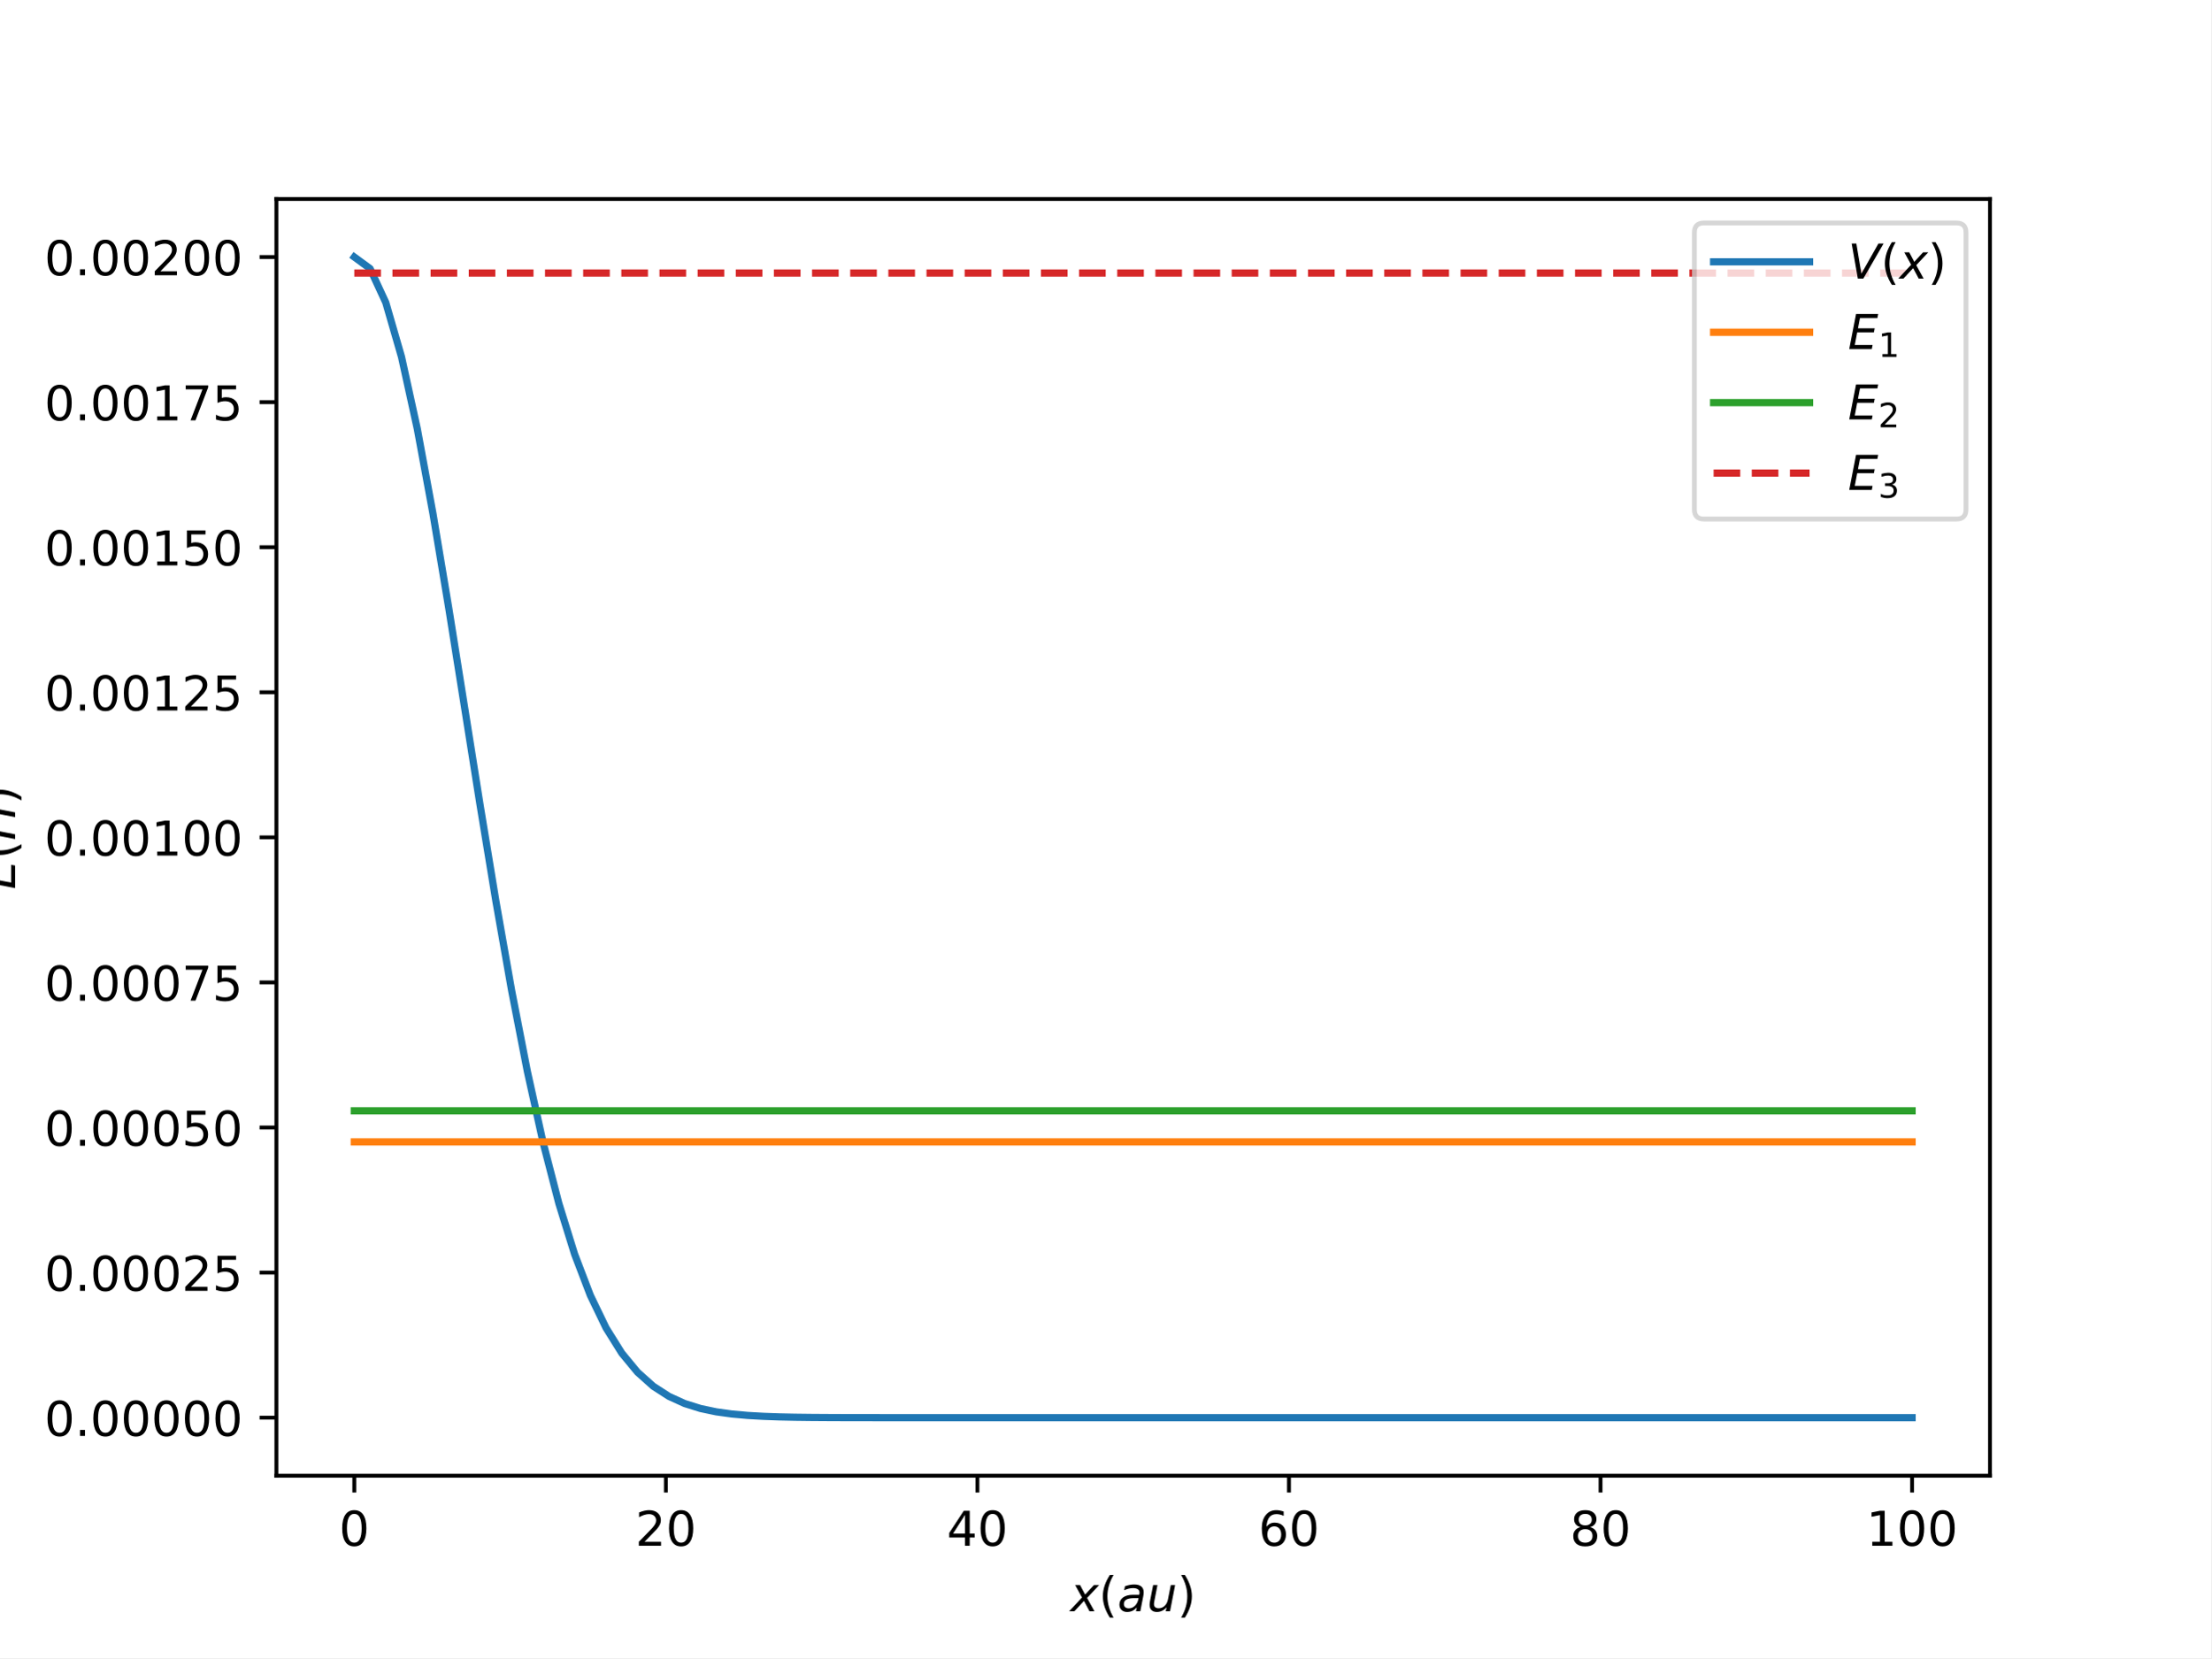
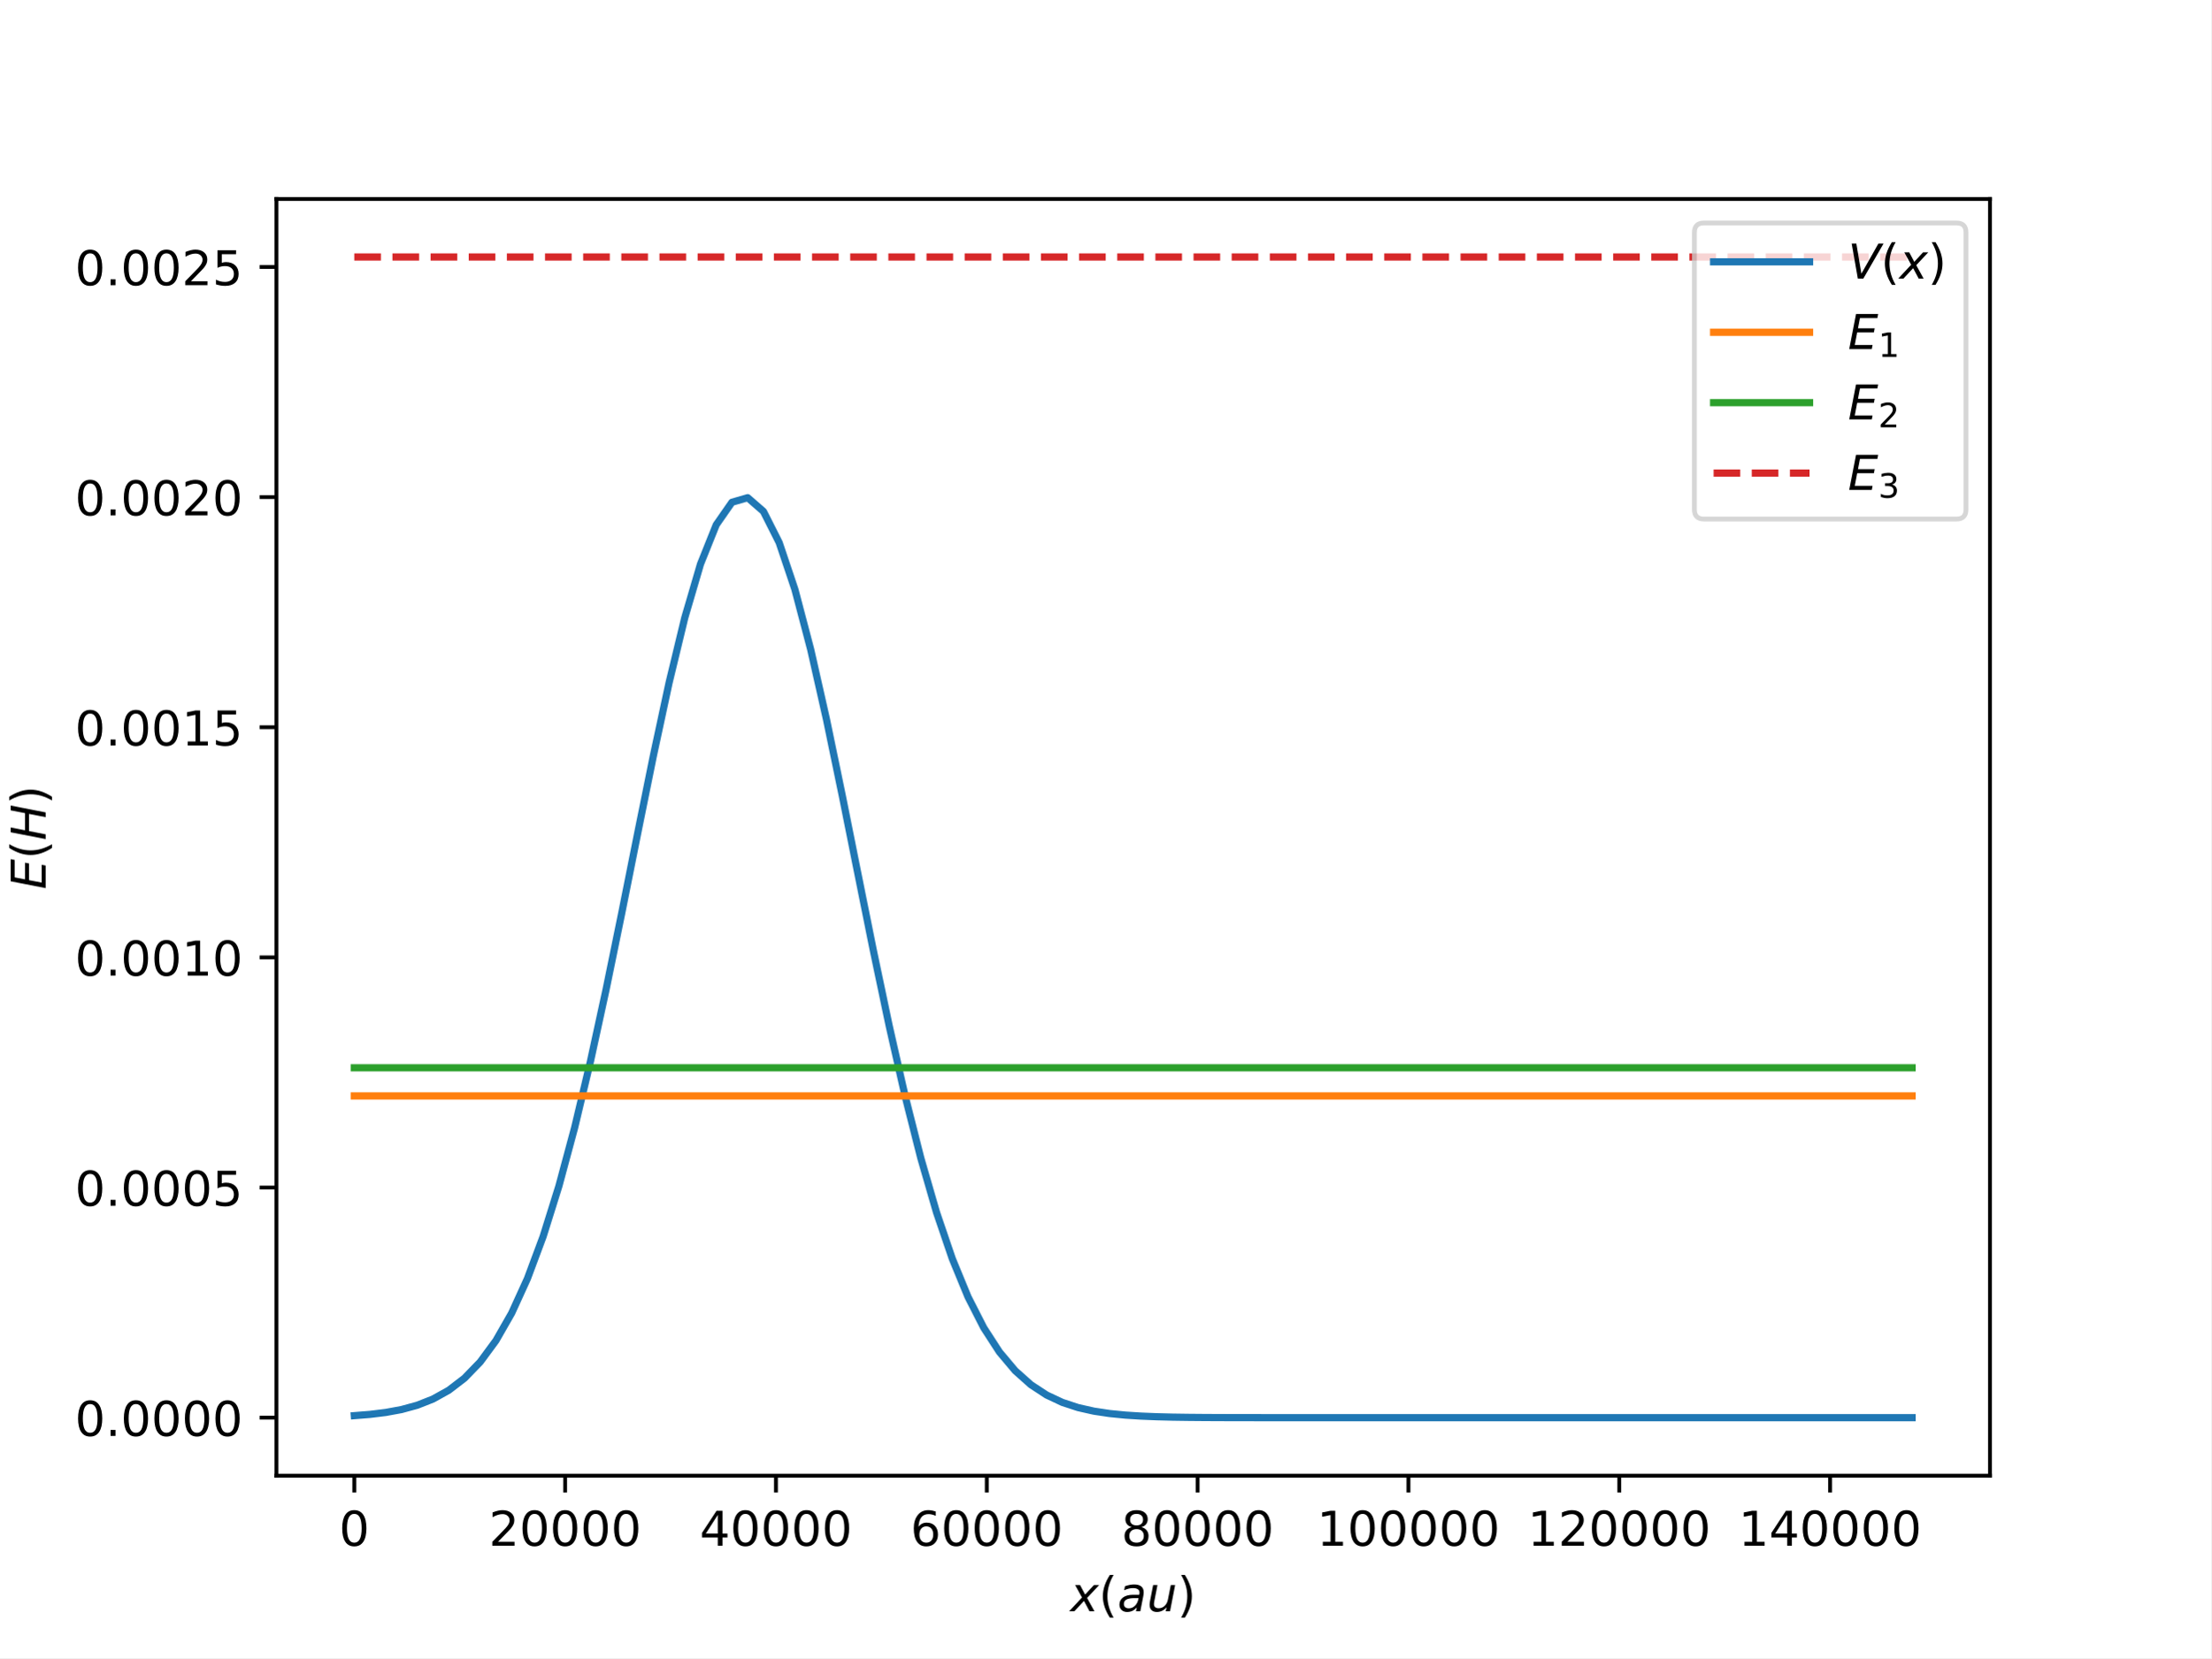
<svg xmlns="http://www.w3.org/2000/svg" xmlns:xlink="http://www.w3.org/1999/xlink" height="345.6pt" version="1.1" viewBox="0 0 460.8 345.6" width="460.8pt">
  <defs>
    <style type="text/css">
*{stroke-linecap:butt;stroke-linejoin:round;}
  </style>
  </defs>
  <g id="figure_1">
    <g id="patch_1">
      <path d="M 0 345.6  L 460.8 345.6  L 460.8 0  L 0 0  z " style="fill:#ffffff;" />
    </g>
    <g id="axes_1">
      <g id="patch_2">
        <path d="M 57.6 307.584  L 414.72 307.584  L 414.72 41.472  L 57.6 41.472  z " style="fill:#ffffff;" />
      </g>
      <g id="matplotlib.axis_1">
        <g id="xtick_1">
          <g id="line2d_1">
            <defs>
-               <path d="M 0 0  L 0 3.5  " id="mf075d18cb6" style="stroke:#000000;stroke-width:0.8;" />
-             </defs>
-             <g>
-               <use style="stroke:#000000;stroke-width:0.8;" x="73.833" xlink:href="#mf075d18cb6" y="307.584" />
+               <path d="M 0 0  L 0 3.5  " id="m28161a7a58" style="stroke:#000000;stroke-width:0.8;" />
+             </defs>
+             <g>
+               <use style="stroke:#000000;stroke-width:0.8;" x="73.833" xlink:href="#m28161a7a58" y="307.584" />
            </g>
          </g>
          <g id="text_1">
            <defs>
              <path d="M 31.781 66.406  Q 24.172 66.406 20.328 58.906  Q 16.5 51.422 16.5 36.375  Q 16.5 21.391 20.328 13.891  Q 24.172 6.391 31.781 6.391  Q 39.453 6.391 43.281 13.891  Q 47.125 21.391 47.125 36.375  Q 47.125 51.422 43.281 58.906  Q 39.453 66.406 31.781 66.406  z M 31.781 74.219  Q 44.047 74.219 50.516 64.516  Q 56.984 54.828 56.984 36.375  Q 56.984 17.969 50.516 8.266  Q 44.047 -1.422 31.781 -1.422  Q 19.531 -1.422 13.062 8.266  Q 6.594 17.969 6.594 36.375  Q 6.594 54.828 13.062 64.516  Q 19.531 74.219 31.781 74.219  z " id="DejaVuSans-48" />
            </defs>
            <g transform="translate(70.65148 322.1824)scale(0.1 -0.1)">
              <use xlink:href="#DejaVuSans-48" />
            </g>
          </g>
        </g>
        <g id="xtick_2">
          <g id="line2d_2">
            <g>
-               <use style="stroke:#000000;stroke-width:0.8;" x="138.764" xlink:href="#mf075d18cb6" y="307.584" />
+               <use style="stroke:#000000;stroke-width:0.8;" x="117.771" xlink:href="#m28161a7a58" y="307.584" />
            </g>
          </g>
          <g id="text_2">
            <defs>
              <path d="M 19.188 8.297  L 53.609 8.297  L 53.609 0  L 7.328 0  L 7.328 8.297  Q 12.938 14.109 22.625 23.891  Q 32.328 33.688 34.812 36.531  Q 39.547 41.844 41.422 45.531  Q 43.312 49.219 43.312 52.781  Q 43.312 58.594 39.234 62.25  Q 35.156 65.922 28.609 65.922  Q 23.969 65.922 18.812 64.312  Q 13.672 62.703 7.812 59.422  L 7.812 69.391  Q 13.766 71.781 18.938 73  Q 24.125 74.219 28.422 74.219  Q 39.75 74.219 46.484 68.547  Q 53.219 62.891 53.219 53.422  Q 53.219 48.922 51.531 44.891  Q 49.859 40.875 45.406 35.406  Q 44.188 33.984 37.641 27.219  Q 31.109 20.453 19.188 8.297  z " id="DejaVuSans-50" />
            </defs>
-             <g transform="translate(132.4011 322.1824)scale(0.1 -0.1)">
+             <g transform="translate(101.865 322.1824)scale(0.1 -0.1)">
              <use xlink:href="#DejaVuSans-50" />
              <use x="63.623" xlink:href="#DejaVuSans-48" />
+               <use x="127.246" xlink:href="#DejaVuSans-48" />
+               <use x="190.869" xlink:href="#DejaVuSans-48" />
+               <use x="254.492" xlink:href="#DejaVuSans-48" />
            </g>
          </g>
        </g>
        <g id="xtick_3">
          <g id="line2d_3">
            <g>
-               <use style="stroke:#000000;stroke-width:0.8;" x="203.695" xlink:href="#mf075d18cb6" y="307.584" />
+               <use style="stroke:#000000;stroke-width:0.8;" x="161.71" xlink:href="#m28161a7a58" y="307.584" />
            </g>
          </g>
          <g id="text_3">
            <defs>
              <path d="M 37.797 64.312  L 12.891 25.391  L 37.797 25.391  z M 35.203 72.906  L 47.609 72.906  L 47.609 25.391  L 58.016 25.391  L 58.016 17.188  L 47.609 17.188  L 47.609 0  L 37.797 0  L 37.797 17.188  L 4.891 17.188  L 4.891 26.703  z " id="DejaVuSans-52" />
            </defs>
-             <g transform="translate(197.332 322.1824)scale(0.1 -0.1)">
+             <g transform="translate(145.8036 322.1824)scale(0.1 -0.1)">
              <use xlink:href="#DejaVuSans-52" />
              <use x="63.623" xlink:href="#DejaVuSans-48" />
+               <use x="127.246" xlink:href="#DejaVuSans-48" />
+               <use x="190.869" xlink:href="#DejaVuSans-48" />
+               <use x="254.492" xlink:href="#DejaVuSans-48" />
            </g>
          </g>
        </g>
        <g id="xtick_4">
          <g id="line2d_4">
            <g>
-               <use style="stroke:#000000;stroke-width:0.8;" x="268.625" xlink:href="#mf075d18cb6" y="307.584" />
+               <use style="stroke:#000000;stroke-width:0.8;" x="205.648" xlink:href="#m28161a7a58" y="307.584" />
            </g>
          </g>
          <g id="text_4">
            <defs>
              <path d="M 33.016 40.375  Q 26.375 40.375 22.484 35.828  Q 18.609 31.297 18.609 23.391  Q 18.609 15.531 22.484 10.953  Q 26.375 6.391 33.016 6.391  Q 39.656 6.391 43.531 10.953  Q 47.406 15.531 47.406 23.391  Q 47.406 31.297 43.531 35.828  Q 39.656 40.375 33.016 40.375  z M 52.594 71.297  L 52.594 62.312  Q 48.875 64.062 45.094 64.984  Q 41.312 65.922 37.594 65.922  Q 27.828 65.922 22.672 59.328  Q 17.531 52.734 16.797 39.406  Q 19.672 43.656 24.016 45.922  Q 28.375 48.188 33.594 48.188  Q 44.578 48.188 50.953 41.516  Q 57.328 34.859 57.328 23.391  Q 57.328 12.156 50.688 5.359  Q 44.047 -1.422 33.016 -1.422  Q 20.359 -1.422 13.672 8.266  Q 6.984 17.969 6.984 36.375  Q 6.984 53.656 15.188 63.938  Q 23.391 74.219 37.203 74.219  Q 40.922 74.219 44.703 73.484  Q 48.484 72.75 52.594 71.297  z " id="DejaVuSans-54" />
            </defs>
-             <g transform="translate(262.263 322.1824)scale(0.1 -0.1)">
+             <g transform="translate(189.7422 322.1824)scale(0.1 -0.1)">
              <use xlink:href="#DejaVuSans-54" />
              <use x="63.623" xlink:href="#DejaVuSans-48" />
+               <use x="127.246" xlink:href="#DejaVuSans-48" />
+               <use x="190.869" xlink:href="#DejaVuSans-48" />
+               <use x="254.492" xlink:href="#DejaVuSans-48" />
            </g>
          </g>
        </g>
        <g id="xtick_5">
          <g id="line2d_5">
            <g>
-               <use style="stroke:#000000;stroke-width:0.8;" x="333.556" xlink:href="#mf075d18cb6" y="307.584" />
+               <use style="stroke:#000000;stroke-width:0.8;" x="249.587" xlink:href="#m28161a7a58" y="307.584" />
            </g>
          </g>
          <g id="text_5">
            <defs>
              <path d="M 31.781 34.625  Q 24.75 34.625 20.719 30.859  Q 16.703 27.094 16.703 20.516  Q 16.703 13.922 20.719 10.156  Q 24.75 6.391 31.781 6.391  Q 38.812 6.391 42.859 10.172  Q 46.922 13.969 46.922 20.516  Q 46.922 27.094 42.891 30.859  Q 38.875 34.625 31.781 34.625  z M 21.922 38.812  Q 15.578 40.375 12.031 44.719  Q 8.5 49.078 8.5 55.328  Q 8.5 64.062 14.719 69.141  Q 20.953 74.219 31.781 74.219  Q 42.672 74.219 48.875 69.141  Q 55.078 64.062 55.078 55.328  Q 55.078 49.078 51.531 44.719  Q 48 40.375 41.703 38.812  Q 48.828 37.156 52.797 32.312  Q 56.781 27.484 56.781 20.516  Q 56.781 9.906 50.312 4.234  Q 43.844 -1.422 31.781 -1.422  Q 19.734 -1.422 13.25 4.234  Q 6.781 9.906 6.781 20.516  Q 6.781 27.484 10.781 32.312  Q 14.797 37.156 21.922 38.812  z M 18.312 54.391  Q 18.312 48.734 21.844 45.562  Q 25.391 42.391 31.781 42.391  Q 38.141 42.391 41.719 45.562  Q 45.312 48.734 45.312 54.391  Q 45.312 60.062 41.719 63.234  Q 38.141 66.406 31.781 66.406  Q 25.391 66.406 21.844 63.234  Q 18.312 60.062 18.312 54.391  z " id="DejaVuSans-56" />
            </defs>
-             <g transform="translate(327.1939 322.1824)scale(0.1 -0.1)">
+             <g transform="translate(233.6807 322.1824)scale(0.1 -0.1)">
              <use xlink:href="#DejaVuSans-56" />
              <use x="63.623" xlink:href="#DejaVuSans-48" />
+               <use x="127.246" xlink:href="#DejaVuSans-48" />
+               <use x="190.869" xlink:href="#DejaVuSans-48" />
+               <use x="254.492" xlink:href="#DejaVuSans-48" />
            </g>
          </g>
        </g>
        <g id="xtick_6">
          <g id="line2d_6">
            <g>
-               <use style="stroke:#000000;stroke-width:0.8;" x="398.487" xlink:href="#mf075d18cb6" y="307.584" />
+               <use style="stroke:#000000;stroke-width:0.8;" x="293.526" xlink:href="#m28161a7a58" y="307.584" />
            </g>
          </g>
          <g id="text_6">
            <defs>
              <path d="M 12.406 8.297  L 28.516 8.297  L 28.516 63.922  L 10.984 60.406  L 10.984 69.391  L 28.422 72.906  L 38.281 72.906  L 38.281 8.297  L 54.391 8.297  L 54.391 0  L 12.406 0  z " id="DejaVuSans-49" />
            </defs>
-             <g transform="translate(388.9435 322.1824)scale(0.1 -0.1)">
+             <g transform="translate(274.438 322.1824)scale(0.1 -0.1)">
              <use xlink:href="#DejaVuSans-49" />
              <use x="63.623" xlink:href="#DejaVuSans-48" />
              <use x="127.246" xlink:href="#DejaVuSans-48" />
-             </g>
-           </g>
-         </g>
-         <g id="text_7">
+               <use x="190.869" xlink:href="#DejaVuSans-48" />
+               <use x="254.492" xlink:href="#DejaVuSans-48" />
+               <use x="318.115" xlink:href="#DejaVuSans-48" />
+             </g>
+           </g>
+         </g>
+         <g id="xtick_7">
+           <g id="line2d_7">
+             <g>
+               <use style="stroke:#000000;stroke-width:0.8;" x="337.464" xlink:href="#m28161a7a58" y="307.584" />
+             </g>
+           </g>
+           <g id="text_7">
+             <g transform="translate(318.3766 322.1824)scale(0.1 -0.1)">
+               <use xlink:href="#DejaVuSans-49" />
+               <use x="63.623" xlink:href="#DejaVuSans-50" />
+               <use x="127.246" xlink:href="#DejaVuSans-48" />
+               <use x="190.869" xlink:href="#DejaVuSans-48" />
+               <use x="254.492" xlink:href="#DejaVuSans-48" />
+               <use x="318.115" xlink:href="#DejaVuSans-48" />
+             </g>
+           </g>
+         </g>
+         <g id="xtick_8">
+           <g id="line2d_8">
+             <g>
+               <use style="stroke:#000000;stroke-width:0.8;" x="381.403" xlink:href="#m28161a7a58" y="307.584" />
+             </g>
+           </g>
+           <g id="text_8">
+             <g transform="translate(362.3152 322.1824)scale(0.1 -0.1)">
+               <use xlink:href="#DejaVuSans-49" />
+               <use x="63.623" xlink:href="#DejaVuSans-52" />
+               <use x="127.246" xlink:href="#DejaVuSans-48" />
+               <use x="190.869" xlink:href="#DejaVuSans-48" />
+               <use x="254.492" xlink:href="#DejaVuSans-48" />
+               <use x="318.115" xlink:href="#DejaVuSans-48" />
+             </g>
+           </g>
+         </g>
+         <g id="text_9">
          <defs>
            <path d="M 60.016 54.688  L 34.906 27.875  L 50.297 0  L 39.984 0  L 28.422 21.688  L 8.297 0  L -2.594 0  L 24.312 28.812  L 10.016 54.688  L 20.312 54.688  L 30.812 34.906  L 49.125 54.688  z " id="DejaVuSans-Oblique-120" />
            <path d="M 31 75.875  Q 24.469 64.656 21.281 53.656  Q 18.109 42.672 18.109 31.391  Q 18.109 20.125 21.312 9.062  Q 24.516 -2 31 -13.188  L 23.188 -13.188  Q 15.875 -1.703 12.234 9.375  Q 8.594 20.453 8.594 31.391  Q 8.594 42.281 12.203 53.312  Q 15.828 64.359 23.188 75.875  z " id="DejaVuSans-40" />
            <path d="M 53.719 31.203  L 47.609 0  L 38.625 0  L 40.281 8.297  Q 36.328 3.422 31.266 1  Q 26.219 -1.422 20.016 -1.422  Q 13.031 -1.422 8.562 2.844  Q 4.109 7.125 4.109 13.812  Q 4.109 23.391 11.75 28.953  Q 19.391 34.516 32.812 34.516  L 45.312 34.516  L 45.797 36.922  Q 45.906 37.312 45.953 37.766  Q 46 38.234 46 39.203  Q 46 43.562 42.453 45.969  Q 38.922 48.391 32.516 48.391  Q 28.125 48.391 23.5 47.266  Q 18.891 46.141 14.016 43.891  L 15.578 52.203  Q 20.656 54.109 25.516 55.047  Q 30.375 56 34.906 56  Q 44.578 56 49.625 51.797  Q 54.688 47.609 54.688 39.594  Q 54.688 37.984 54.438 35.812  Q 54.203 33.641 53.719 31.203  z M 44 27.484  L 35.016 27.484  Q 23.969 27.484 18.672 24.531  Q 13.375 21.578 13.375 15.375  Q 13.375 11.078 16.078 8.641  Q 18.797 6.203 23.578 6.203  Q 30.906 6.203 36.375 11.453  Q 41.844 16.703 43.609 25.484  z " id="DejaVuSans-Oblique-97" />
            <path d="M 6.688 21.688  L 13.094 54.688  L 22.125 54.688  L 15.719 22.016  Q 15.234 19.625 15.016 17.922  Q 14.797 16.219 14.797 15.094  Q 14.797 10.938 17.328 8.656  Q 19.875 6.391 24.516 6.391  Q 31.734 6.391 37 11.266  Q 42.281 16.156 43.891 24.422  L 49.906 54.688  L 58.891 54.688  L 48.297 0  L 39.312 0  L 41.109 8.594  Q 37.312 3.812 32.062 1.188  Q 26.812 -1.422 20.906 -1.422  Q 13.719 -1.422 9.719 2.516  Q 5.719 6.453 5.719 13.484  Q 5.719 14.938 5.953 17.141  Q 6.203 19.344 6.688 21.688  z " id="DejaVuSans-Oblique-117" />
            <path d="M 8.016 75.875  L 15.828 75.875  Q 23.141 64.359 26.781 53.312  Q 30.422 42.281 30.422 31.391  Q 30.422 20.453 26.781 9.375  Q 23.141 -1.703 15.828 -13.188  L 8.016 -13.188  Q 14.5 -2 17.703 9.062  Q 20.906 20.125 20.906 31.391  Q 20.906 42.672 17.703 53.656  Q 14.5 64.656 8.016 75.875  z " id="DejaVuSans-41" />
          </defs>
          <g transform="translate(223.06 335.8606)scale(0.1 -0.1)">
            <use transform="translate(0 0.125)" xlink:href="#DejaVuSans-Oblique-120" />
            <use transform="translate(59.17969 0.125)" xlink:href="#DejaVuSans-40" />
            <use transform="translate(98.19336 0.125)" xlink:href="#DejaVuSans-Oblique-97" />
            <use transform="translate(159.4727 0.125)" xlink:href="#DejaVuSans-Oblique-117" />
            <use transform="translate(222.8516 0.125)" xlink:href="#DejaVuSans-41" />
          </g>
        </g>
      </g>
      <g id="matplotlib.axis_2">
        <g id="ytick_1">
-           <g id="line2d_7">
-             <defs>
-               <path d="M 0 0  L -3.5 0  " id="m83efb0ff81" style="stroke:#000000;stroke-width:0.8;" />
-             </defs>
-             <g>
-               <use style="stroke:#000000;stroke-width:0.8;" x="57.6" xlink:href="#m83efb0ff81" y="295.488" />
-             </g>
-           </g>
-           <g id="text_8">
+           <g id="line2d_9">
+             <defs>
+               <path d="M 0 0  L -3.5 0  " id="mcb2730745e" style="stroke:#000000;stroke-width:0.8;" />
+             </defs>
+             <g>
+               <use style="stroke:#000000;stroke-width:0.8;" x="57.6" xlink:href="#mcb2730745e" y="295.488" />
+             </g>
+           </g>
+           <g id="text_10">
            <defs>
              <path d="M 10.688 12.406  L 21 12.406  L 21 0  L 10.688 0  z " id="DejaVuSans-46" />
            </defs>
-             <g transform="translate(9.246875 299.2872)scale(0.1 -0.1)">
+             <g transform="translate(15.60938 299.2872)scale(0.1 -0.1)">
              <use xlink:href="#DejaVuSans-48" />
              <use x="63.623" xlink:href="#DejaVuSans-46" />
              <use x="95.41" xlink:href="#DejaVuSans-48" />
              <use x="159.033" xlink:href="#DejaVuSans-48" />
              <use x="222.656" xlink:href="#DejaVuSans-48" />
              <use x="286.279" xlink:href="#DejaVuSans-48" />
-               <use x="349.902" xlink:href="#DejaVuSans-48" />
            </g>
          </g>
        </g>
        <g id="ytick_2">
-           <g id="line2d_8">
-             <g>
-               <use style="stroke:#000000;stroke-width:0.8;" x="57.6" xlink:href="#m83efb0ff81" y="265.248" />
-             </g>
-           </g>
-           <g id="text_9">
+           <g id="line2d_10">
+             <g>
+               <use style="stroke:#000000;stroke-width:0.8;" x="57.6" xlink:href="#mcb2730745e" y="247.519" />
+             </g>
+           </g>
+           <g id="text_11">
            <defs>
              <path d="M 10.797 72.906  L 49.516 72.906  L 49.516 64.594  L 19.828 64.594  L 19.828 46.734  Q 21.969 47.469 24.109 47.828  Q 26.266 48.188 28.422 48.188  Q 40.625 48.188 47.75 41.5  Q 54.891 34.812 54.891 23.391  Q 54.891 11.625 47.562 5.094  Q 40.234 -1.422 26.906 -1.422  Q 22.312 -1.422 17.547 -0.641  Q 12.797 0.141 7.719 1.703  L 7.719 11.625  Q 12.109 9.234 16.797 8.062  Q 21.484 6.891 26.703 6.891  Q 35.156 6.891 40.078 11.328  Q 45.016 15.766 45.016 23.391  Q 45.016 31 40.078 35.438  Q 35.156 39.891 26.703 39.891  Q 22.75 39.891 18.812 39.016  Q 14.891 38.141 10.797 36.281  z " id="DejaVuSans-53" />
            </defs>
-             <g transform="translate(9.246875 269.0472)scale(0.1 -0.1)">
-               <use xlink:href="#DejaVuSans-48" />
-               <use x="63.623" xlink:href="#DejaVuSans-46" />
-               <use x="95.41" xlink:href="#DejaVuSans-48" />
-               <use x="159.033" xlink:href="#DejaVuSans-48" />
-               <use x="222.656" xlink:href="#DejaVuSans-48" />
-               <use x="286.279" xlink:href="#DejaVuSans-50" />
-               <use x="349.902" xlink:href="#DejaVuSans-53" />
-             </g>
-           </g>
-         </g>
-         <g id="ytick_3">
-           <g id="line2d_9">
-             <g>
-               <use style="stroke:#000000;stroke-width:0.8;" x="57.6" xlink:href="#m83efb0ff81" y="235.008" />
-             </g>
-           </g>
-           <g id="text_10">
-             <g transform="translate(9.246875 238.8072)scale(0.1 -0.1)">
+             <g transform="translate(15.60938 251.3177)scale(0.1 -0.1)">
              <use xlink:href="#DejaVuSans-48" />
              <use x="63.623" xlink:href="#DejaVuSans-46" />
              <use x="95.41" xlink:href="#DejaVuSans-48" />
              <use x="159.033" xlink:href="#DejaVuSans-48" />
              <use x="222.656" xlink:href="#DejaVuSans-48" />
              <use x="286.279" xlink:href="#DejaVuSans-53" />
-               <use x="349.902" xlink:href="#DejaVuSans-48" />
-             </g>
-           </g>
-         </g>
-         <g id="ytick_4">
-           <g id="line2d_10">
-             <g>
-               <use style="stroke:#000000;stroke-width:0.8;" x="57.6" xlink:href="#m83efb0ff81" y="204.768" />
-             </g>
-           </g>
-           <g id="text_11">
-             <defs>
-               <path d="M 8.203 72.906  L 55.078 72.906  L 55.078 68.703  L 28.609 0  L 18.312 0  L 43.219 64.594  L 8.203 64.594  z " id="DejaVuSans-55" />
-             </defs>
-             <g transform="translate(9.246875 208.5672)scale(0.1 -0.1)">
-               <use xlink:href="#DejaVuSans-48" />
-               <use x="63.623" xlink:href="#DejaVuSans-46" />
-               <use x="95.41" xlink:href="#DejaVuSans-48" />
-               <use x="159.033" xlink:href="#DejaVuSans-48" />
-               <use x="222.656" xlink:href="#DejaVuSans-48" />
-               <use x="286.279" xlink:href="#DejaVuSans-55" />
-               <use x="349.902" xlink:href="#DejaVuSans-53" />
-             </g>
-           </g>
-         </g>
-         <g id="ytick_5">
+             </g>
+           </g>
+         </g>
+         <g id="ytick_3">
          <g id="line2d_11">
            <g>
-               <use style="stroke:#000000;stroke-width:0.8;" x="57.6" xlink:href="#m83efb0ff81" y="174.528" />
+               <use style="stroke:#000000;stroke-width:0.8;" x="57.6" xlink:href="#mcb2730745e" y="199.549" />
            </g>
          </g>
          <g id="text_12">
-             <g transform="translate(9.246875 178.3272)scale(0.1 -0.1)">
+             <g transform="translate(15.60938 203.3483)scale(0.1 -0.1)">
              <use xlink:href="#DejaVuSans-48" />
              <use x="63.623" xlink:href="#DejaVuSans-46" />
              <use x="95.41" xlink:href="#DejaVuSans-48" />
              <use x="159.033" xlink:href="#DejaVuSans-48" />
              <use x="222.656" xlink:href="#DejaVuSans-49" />
              <use x="286.279" xlink:href="#DejaVuSans-48" />
-               <use x="349.902" xlink:href="#DejaVuSans-48" />
-             </g>
-           </g>
-         </g>
-         <g id="ytick_6">
+             </g>
+           </g>
+         </g>
+         <g id="ytick_4">
          <g id="line2d_12">
            <g>
-               <use style="stroke:#000000;stroke-width:0.8;" x="57.6" xlink:href="#m83efb0ff81" y="144.288" />
+               <use style="stroke:#000000;stroke-width:0.8;" x="57.6" xlink:href="#mcb2730745e" y="151.58" />
            </g>
          </g>
          <g id="text_13">
-             <g transform="translate(9.246875 148.0872)scale(0.1 -0.1)">
-               <use xlink:href="#DejaVuSans-48" />
-               <use x="63.623" xlink:href="#DejaVuSans-46" />
-               <use x="95.41" xlink:href="#DejaVuSans-48" />
-               <use x="159.033" xlink:href="#DejaVuSans-48" />
-               <use x="222.656" xlink:href="#DejaVuSans-49" />
-               <use x="286.279" xlink:href="#DejaVuSans-50" />
-               <use x="349.902" xlink:href="#DejaVuSans-53" />
-             </g>
-           </g>
-         </g>
-         <g id="ytick_7">
-           <g id="line2d_13">
-             <g>
-               <use style="stroke:#000000;stroke-width:0.8;" x="57.6" xlink:href="#m83efb0ff81" y="114.048" />
-             </g>
-           </g>
-           <g id="text_14">
-             <g transform="translate(9.246875 117.8472)scale(0.1 -0.1)">
+             <g transform="translate(15.60938 155.3788)scale(0.1 -0.1)">
              <use xlink:href="#DejaVuSans-48" />
              <use x="63.623" xlink:href="#DejaVuSans-46" />
              <use x="95.41" xlink:href="#DejaVuSans-48" />
              <use x="159.033" xlink:href="#DejaVuSans-48" />
              <use x="222.656" xlink:href="#DejaVuSans-49" />
              <use x="286.279" xlink:href="#DejaVuSans-53" />
-               <use x="349.902" xlink:href="#DejaVuSans-48" />
-             </g>
-           </g>
-         </g>
-         <g id="ytick_8">
-           <g id="line2d_14">
-             <g>
-               <use style="stroke:#000000;stroke-width:0.8;" x="57.6" xlink:href="#m83efb0ff81" y="83.808" />
-             </g>
-           </g>
-           <g id="text_15">
-             <g transform="translate(9.246875 87.60722)scale(0.1 -0.1)">
-               <use xlink:href="#DejaVuSans-48" />
-               <use x="63.623" xlink:href="#DejaVuSans-46" />
-               <use x="95.41" xlink:href="#DejaVuSans-48" />
-               <use x="159.033" xlink:href="#DejaVuSans-48" />
-               <use x="222.656" xlink:href="#DejaVuSans-49" />
-               <use x="286.279" xlink:href="#DejaVuSans-55" />
-               <use x="349.902" xlink:href="#DejaVuSans-53" />
-             </g>
-           </g>
-         </g>
-         <g id="ytick_9">
-           <g id="line2d_15">
-             <g>
-               <use style="stroke:#000000;stroke-width:0.8;" x="57.6" xlink:href="#m83efb0ff81" y="53.568" />
-             </g>
-           </g>
-           <g id="text_16">
-             <g transform="translate(9.246875 57.36722)scale(0.1 -0.1)">
+             </g>
+           </g>
+         </g>
+         <g id="ytick_5">
+           <g id="line2d_13">
+             <g>
+               <use style="stroke:#000000;stroke-width:0.8;" x="57.6" xlink:href="#mcb2730745e" y="103.61" />
+             </g>
+           </g>
+           <g id="text_14">
+             <g transform="translate(15.60938 107.4093)scale(0.1 -0.1)">
              <use xlink:href="#DejaVuSans-48" />
              <use x="63.623" xlink:href="#DejaVuSans-46" />
              <use x="95.41" xlink:href="#DejaVuSans-48" />
              <use x="159.033" xlink:href="#DejaVuSans-48" />
              <use x="222.656" xlink:href="#DejaVuSans-50" />
              <use x="286.279" xlink:href="#DejaVuSans-48" />
-               <use x="349.902" xlink:href="#DejaVuSans-48" />
-             </g>
-           </g>
-         </g>
-         <g id="text_17">
+             </g>
+           </g>
+         </g>
+         <g id="ytick_6">
+           <g id="line2d_14">
+             <g>
+               <use style="stroke:#000000;stroke-width:0.8;" x="57.6" xlink:href="#mcb2730745e" y="55.641" />
+             </g>
+           </g>
+           <g id="text_15">
+             <g transform="translate(15.60938 59.43985)scale(0.1 -0.1)">
+               <use xlink:href="#DejaVuSans-48" />
+               <use x="63.623" xlink:href="#DejaVuSans-46" />
+               <use x="95.41" xlink:href="#DejaVuSans-48" />
+               <use x="159.033" xlink:href="#DejaVuSans-48" />
+               <use x="222.656" xlink:href="#DejaVuSans-50" />
+               <use x="286.279" xlink:href="#DejaVuSans-53" />
+             </g>
+           </g>
+         </g>
+         <g id="text_16">
          <defs>
            <path d="M 16.891 72.906  L 62.984 72.906  L 61.375 64.594  L 25.094 64.594  L 20.906 43.016  L 55.719 43.016  L 54.109 34.719  L 19.281 34.719  L 14.203 8.297  L 51.312 8.297  L 49.703 0  L 2.688 0  z " id="DejaVuSans-Oblique-69" />
            <path d="M 16.891 72.906  L 26.812 72.906  L 21 43.016  L 56.781 43.016  L 62.594 72.906  L 72.516 72.906  L 58.297 0  L 48.391 0  L 55.172 34.719  L 19.391 34.719  L 12.594 0  L 2.688 0  z " id="DejaVuSans-Oblique-72" />
          </defs>
-           <g transform="translate(3.167187 185.378)rotate(-90)scale(0.1 -0.1)">
+           <g transform="translate(9.529687 185.378)rotate(-90)scale(0.1 -0.1)">
            <use transform="translate(0 0.125)" xlink:href="#DejaVuSans-Oblique-69" />
            <use transform="translate(63.18359 0.125)" xlink:href="#DejaVuSans-40" />
            <use transform="translate(102.1973 0.125)" xlink:href="#DejaVuSans-Oblique-72" />
            <use transform="translate(177.3926 0.125)" xlink:href="#DejaVuSans-41" />
          </g>
        </g>
      </g>
+       <g id="line2d_15">
+         <path clip-path="url(#pcb5ba0dd94)" d="M 73.833 295.068  L 77.112 294.806  L 80.391 294.403  L 83.671 293.795  L 86.95 292.898  L 90.229 291.605  L 93.509 289.782  L 96.788 287.268  L 100.067 283.882  L 103.347 279.426  L 106.626 273.698  L 109.905 266.513  L 113.185 257.722  L 116.464 247.239  L 119.743 235.066  L 123.023 221.32  L 126.302 206.25  L 129.581 190.243  L 132.861 173.822  L 136.14 157.624  L 139.42 142.363  L 142.699 128.779  L 145.978 117.584  L 149.258 109.397  L 152.537 104.686  L 155.816 103.73  L 159.096 106.585  L 162.375 113.081  L 165.654 122.842  L 168.934 135.315  L 172.213 149.83  L 175.492 165.652  L 178.772 182.046  L 182.051 198.333  L 185.33 213.929  L 188.61 228.377  L 191.889 241.359  L 195.168 252.694  L 198.448 262.326  L 201.727 270.298  L 205.006 276.733  L 208.286 281.8  L 211.565 285.696  L 214.844 288.622  L 218.124 290.769  L 221.403 292.309  L 224.682 293.389  L 227.962 294.129  L 231.241 294.626  L 234.52 294.952  L 237.8 295.161  L 241.079 295.293  L 244.358 295.374  L 247.638 295.422  L 250.917 295.451  L 254.196 295.468  L 257.476 295.477  L 260.755 295.482  L 264.034 295.485  L 267.314 295.486  L 270.593 295.487  L 273.872 295.488  L 277.152 295.488  L 280.431 295.488  L 283.71 295.488  L 286.99 295.488  L 290.269 295.488  L 293.548 295.488  L 296.828 295.488  L 300.107 295.488  L 303.386 295.488  L 306.666 295.488  L 309.945 295.488  L 313.224 295.488  L 316.504 295.488  L 319.783 295.488  L 323.062 295.488  L 326.342 295.488  L 329.621 295.488  L 332.9 295.488  L 336.18 295.488  L 339.459 295.488  L 342.739 295.488  L 346.018 295.488  L 349.297 295.488  L 352.577 295.488  L 355.856 295.488  L 359.135 295.488  L 362.415 295.488  L 365.694 295.488  L 368.973 295.488  L 372.253 295.488  L 375.532 295.488  L 378.811 295.488  L 382.091 295.488  L 385.37 295.488  L 388.649 295.488  L 391.929 295.488  L 395.208 295.488  L 398.487 295.488  " style="fill:none;stroke:#1f77b4;stroke-linecap:square;stroke-width:1.5;" />
+       </g>
      <g id="line2d_16">
-         <path clip-path="url(#p9663d502c6)" d="M 73.833 53.568  L 77.112 55.975  L 80.391 63.053  L 83.671 74.388  L 86.95 89.334  L 90.229 107.076  L 93.509 126.7  L 96.788 147.274  L 100.067 167.917  L 103.347 187.859  L 106.626 206.482  L 109.905 223.339  L 113.185 238.162  L 116.464 250.841  L 119.743 261.405  L 123.023 269.984  L 126.302 276.782  L 129.581 282.039  L 132.861 286.01  L 136.14 288.941  L 139.42 291.055  L 142.699 292.546  L 145.978 293.574  L 149.258 294.268  L 152.537 294.725  L 155.816 295.021  L 159.096 295.207  L 162.375 295.323  L 165.654 295.393  L 168.934 295.434  L 172.213 295.458  L 175.492 295.472  L 178.772 295.479  L 182.051 295.483  L 185.33 295.486  L 188.61 295.487  L 191.889 295.487  L 195.168 295.488  L 198.448 295.488  L 201.727 295.488  L 205.006 295.488  L 208.286 295.488  L 211.565 295.488  L 214.844 295.488  L 218.124 295.488  L 221.403 295.488  L 224.682 295.488  L 227.962 295.488  L 231.241 295.488  L 234.52 295.488  L 237.8 295.488  L 241.079 295.488  L 244.358 295.488  L 247.638 295.488  L 250.917 295.488  L 254.196 295.488  L 257.476 295.488  L 260.755 295.488  L 264.034 295.488  L 267.314 295.488  L 270.593 295.488  L 273.872 295.488  L 277.152 295.488  L 280.431 295.488  L 283.71 295.488  L 286.99 295.488  L 290.269 295.488  L 293.548 295.488  L 296.828 295.488  L 300.107 295.488  L 303.386 295.488  L 306.666 295.488  L 309.945 295.488  L 313.224 295.488  L 316.504 295.488  L 319.783 295.488  L 323.062 295.488  L 326.342 295.488  L 329.621 295.488  L 332.9 295.488  L 336.18 295.488  L 339.459 295.488  L 342.739 295.488  L 346.018 295.488  L 349.297 295.488  L 352.577 295.488  L 355.856 295.488  L 359.135 295.488  L 362.415 295.488  L 365.694 295.488  L 368.973 295.488  L 372.253 295.488  L 375.532 295.488  L 378.811 295.488  L 382.091 295.488  L 385.37 295.488  L 388.649 295.488  L 391.929 295.488  L 395.208 295.488  L 398.487 295.488  " style="fill:none;stroke:#1f77b4;stroke-linecap:square;stroke-width:1.5;" />
+         <path clip-path="url(#pcb5ba0dd94)" d="M 73.833 228.428  L 398.487 228.428  " style="fill:none;stroke:#ff7f0e;stroke-linecap:square;stroke-width:1.5;" />
      </g>
      <g id="line2d_17">
-         <path clip-path="url(#p9663d502c6)" d="M 73.833 238.007  L 398.487 238.007  " style="fill:none;stroke:#ff7f0e;stroke-linecap:square;stroke-width:1.5;" />
+         <path clip-path="url(#pcb5ba0dd94)" d="M 73.833 222.566  L 398.487 222.566  " style="fill:none;stroke:#2ca02c;stroke-linecap:square;stroke-width:1.5;" />
      </g>
      <g id="line2d_18">
-         <path clip-path="url(#p9663d502c6)" d="M 73.833 231.527  L 398.487 231.527  " style="fill:none;stroke:#2ca02c;stroke-linecap:square;stroke-width:1.5;" />
-       </g>
-       <g id="line2d_19">
-         <path clip-path="url(#p9663d502c6)" d="M 73.833 56.902  L 398.487 56.902  " style="fill:none;stroke:#d62728;stroke-dasharray:5.55,2.4;stroke-dashoffset:0;stroke-width:1.5;" />
+         <path clip-path="url(#pcb5ba0dd94)" d="M 73.833 53.568  L 398.487 53.568  " style="fill:none;stroke:#d62728;stroke-dasharray:5.55,2.4;stroke-dashoffset:0;stroke-width:1.5;" />
      </g>
      <g id="patch_3">
        <path d="M 57.6 307.584  L 57.6 41.472  " style="fill:none;stroke:#000000;stroke-linecap:square;stroke-linejoin:miter;stroke-width:0.8;" />
      </g>
      <g id="patch_4">
        <path d="M 414.72 307.584  L 414.72 41.472  " style="fill:none;stroke:#000000;stroke-linecap:square;stroke-linejoin:miter;stroke-width:0.8;" />
      </g>
      <g id="patch_5">
        <path d="M 57.6 307.584  L 414.72 307.584  " style="fill:none;stroke:#000000;stroke-linecap:square;stroke-linejoin:miter;stroke-width:0.8;" />
      </g>
      <g id="patch_6">
        <path d="M 57.6 41.472  L 414.72 41.472  " style="fill:none;stroke:#000000;stroke-linecap:square;stroke-linejoin:miter;stroke-width:0.8;" />
      </g>
      <g id="legend_1">
        <g id="patch_7">
          <path d="M 355.12 108.184  L 407.72 108.184  Q 409.72 108.184 409.72 106.184  L 409.72 48.472  Q 409.72 46.472 407.72 46.472  L 355.12 46.472  Q 353.12 46.472 353.12 48.472  L 353.12 106.184  Q 353.12 108.184 355.12 108.184  z " style="fill:#ffffff;opacity:0.8;stroke:#cccccc;stroke-linejoin:miter;" />
        </g>
-         <g id="line2d_20">
+         <g id="line2d_19">
          <path d="M 357.12 54.57  L 377.12 54.57  " style="fill:none;stroke:#1f77b4;stroke-linecap:square;stroke-width:1.5;" />
        </g>
-         <g id="line2d_21" />
-         <g id="text_18">
+         <g id="line2d_20" />
+         <g id="text_17">
          <defs>
            <path d="M 20.609 0  L 7.812 72.906  L 17.484 72.906  L 28.078 10.203  L 63.484 72.906  L 74.219 72.906  L 32.078 0  z " id="DejaVuSans-Oblique-86" />
          </defs>
          <g transform="translate(385.12 58.07044)scale(0.1 -0.1)">
            <use transform="translate(0 0.125)" xlink:href="#DejaVuSans-Oblique-86" />
            <use transform="translate(68.4082 0.125)" xlink:href="#DejaVuSans-40" />
            <use transform="translate(107.4219 0.125)" xlink:href="#DejaVuSans-Oblique-120" />
            <use transform="translate(166.6016 0.125)" xlink:href="#DejaVuSans-41" />
          </g>
        </g>
-         <g id="line2d_22">
+         <g id="line2d_21">
          <path d="M 357.12 69.249  L 377.12 69.249  " style="fill:none;stroke:#ff7f0e;stroke-linecap:square;stroke-width:1.5;" />
        </g>
-         <g id="line2d_23" />
-         <g id="text_19">
+         <g id="line2d_22" />
+         <g id="text_18">
          <g transform="translate(385.12 72.74856)scale(0.1 -0.1)">
            <use transform="translate(0 0.09375)" xlink:href="#DejaVuSans-Oblique-69" />
            <use transform="translate(63.18359 -16.3125)scale(0.7)" xlink:href="#DejaVuSans-49" />
          </g>
        </g>
-         <g id="line2d_24">
+         <g id="line2d_23">
          <path d="M 357.12 83.927  L 377.12 83.927  " style="fill:none;stroke:#2ca02c;stroke-linecap:square;stroke-width:1.5;" />
        </g>
-         <g id="line2d_25" />
-         <g id="text_20">
+         <g id="line2d_24" />
+         <g id="text_19">
          <g transform="translate(385.12 87.42669)scale(0.1 -0.1)">
            <use transform="translate(0 0.09375)" xlink:href="#DejaVuSans-Oblique-69" />
            <use transform="translate(63.18359 -16.3125)scale(0.7)" xlink:href="#DejaVuSans-50" />
          </g>
        </g>
-         <g id="line2d_26">
+         <g id="line2d_25">
          <path d="M 357.12 98.605  L 377.12 98.605  " style="fill:none;stroke:#d62728;stroke-dasharray:5.55,2.4;stroke-dashoffset:0;stroke-width:1.5;" />
        </g>
-         <g id="line2d_27" />
-         <g id="text_21">
+         <g id="line2d_26" />
+         <g id="text_20">
          <defs>
            <path d="M 40.578 39.312  Q 47.656 37.797 51.625 33  Q 55.609 28.219 55.609 21.188  Q 55.609 10.406 48.188 4.484  Q 40.766 -1.422 27.094 -1.422  Q 22.516 -1.422 17.656 -0.516  Q 12.797 0.391 7.625 2.203  L 7.625 11.719  Q 11.719 9.328 16.594 8.109  Q 21.484 6.891 26.812 6.891  Q 36.078 6.891 40.938 10.547  Q 45.797 14.203 45.797 21.188  Q 45.797 27.641 41.281 31.266  Q 36.766 34.906 28.719 34.906  L 20.219 34.906  L 20.219 43.016  L 29.109 43.016  Q 36.375 43.016 40.234 45.922  Q 44.094 48.828 44.094 54.297  Q 44.094 59.906 40.109 62.906  Q 36.141 65.922 28.719 65.922  Q 24.656 65.922 20.016 65.031  Q 15.375 64.156 9.812 62.312  L 9.812 71.094  Q 15.438 72.656 20.344 73.438  Q 25.25 74.219 29.594 74.219  Q 40.828 74.219 47.359 69.109  Q 53.906 64.016 53.906 55.328  Q 53.906 49.266 50.438 45.094  Q 46.969 40.922 40.578 39.312  z " id="DejaVuSans-51" />
          </defs>
          <g transform="translate(385.12 102.1048)scale(0.1 -0.1)">
            <use transform="translate(0 0.09375)" xlink:href="#DejaVuSans-Oblique-69" />
            <use transform="translate(63.18359 -16.3125)scale(0.7)" xlink:href="#DejaVuSans-51" />
          </g>
        </g>
      </g>
    </g>
  </g>
  <defs>
-     <clipPath id="p9663d502c6">
+     <clipPath id="pcb5ba0dd94">
      <rect height="266.112" width="357.12" x="57.6" y="41.472" />
    </clipPath>
  </defs>
</svg>
